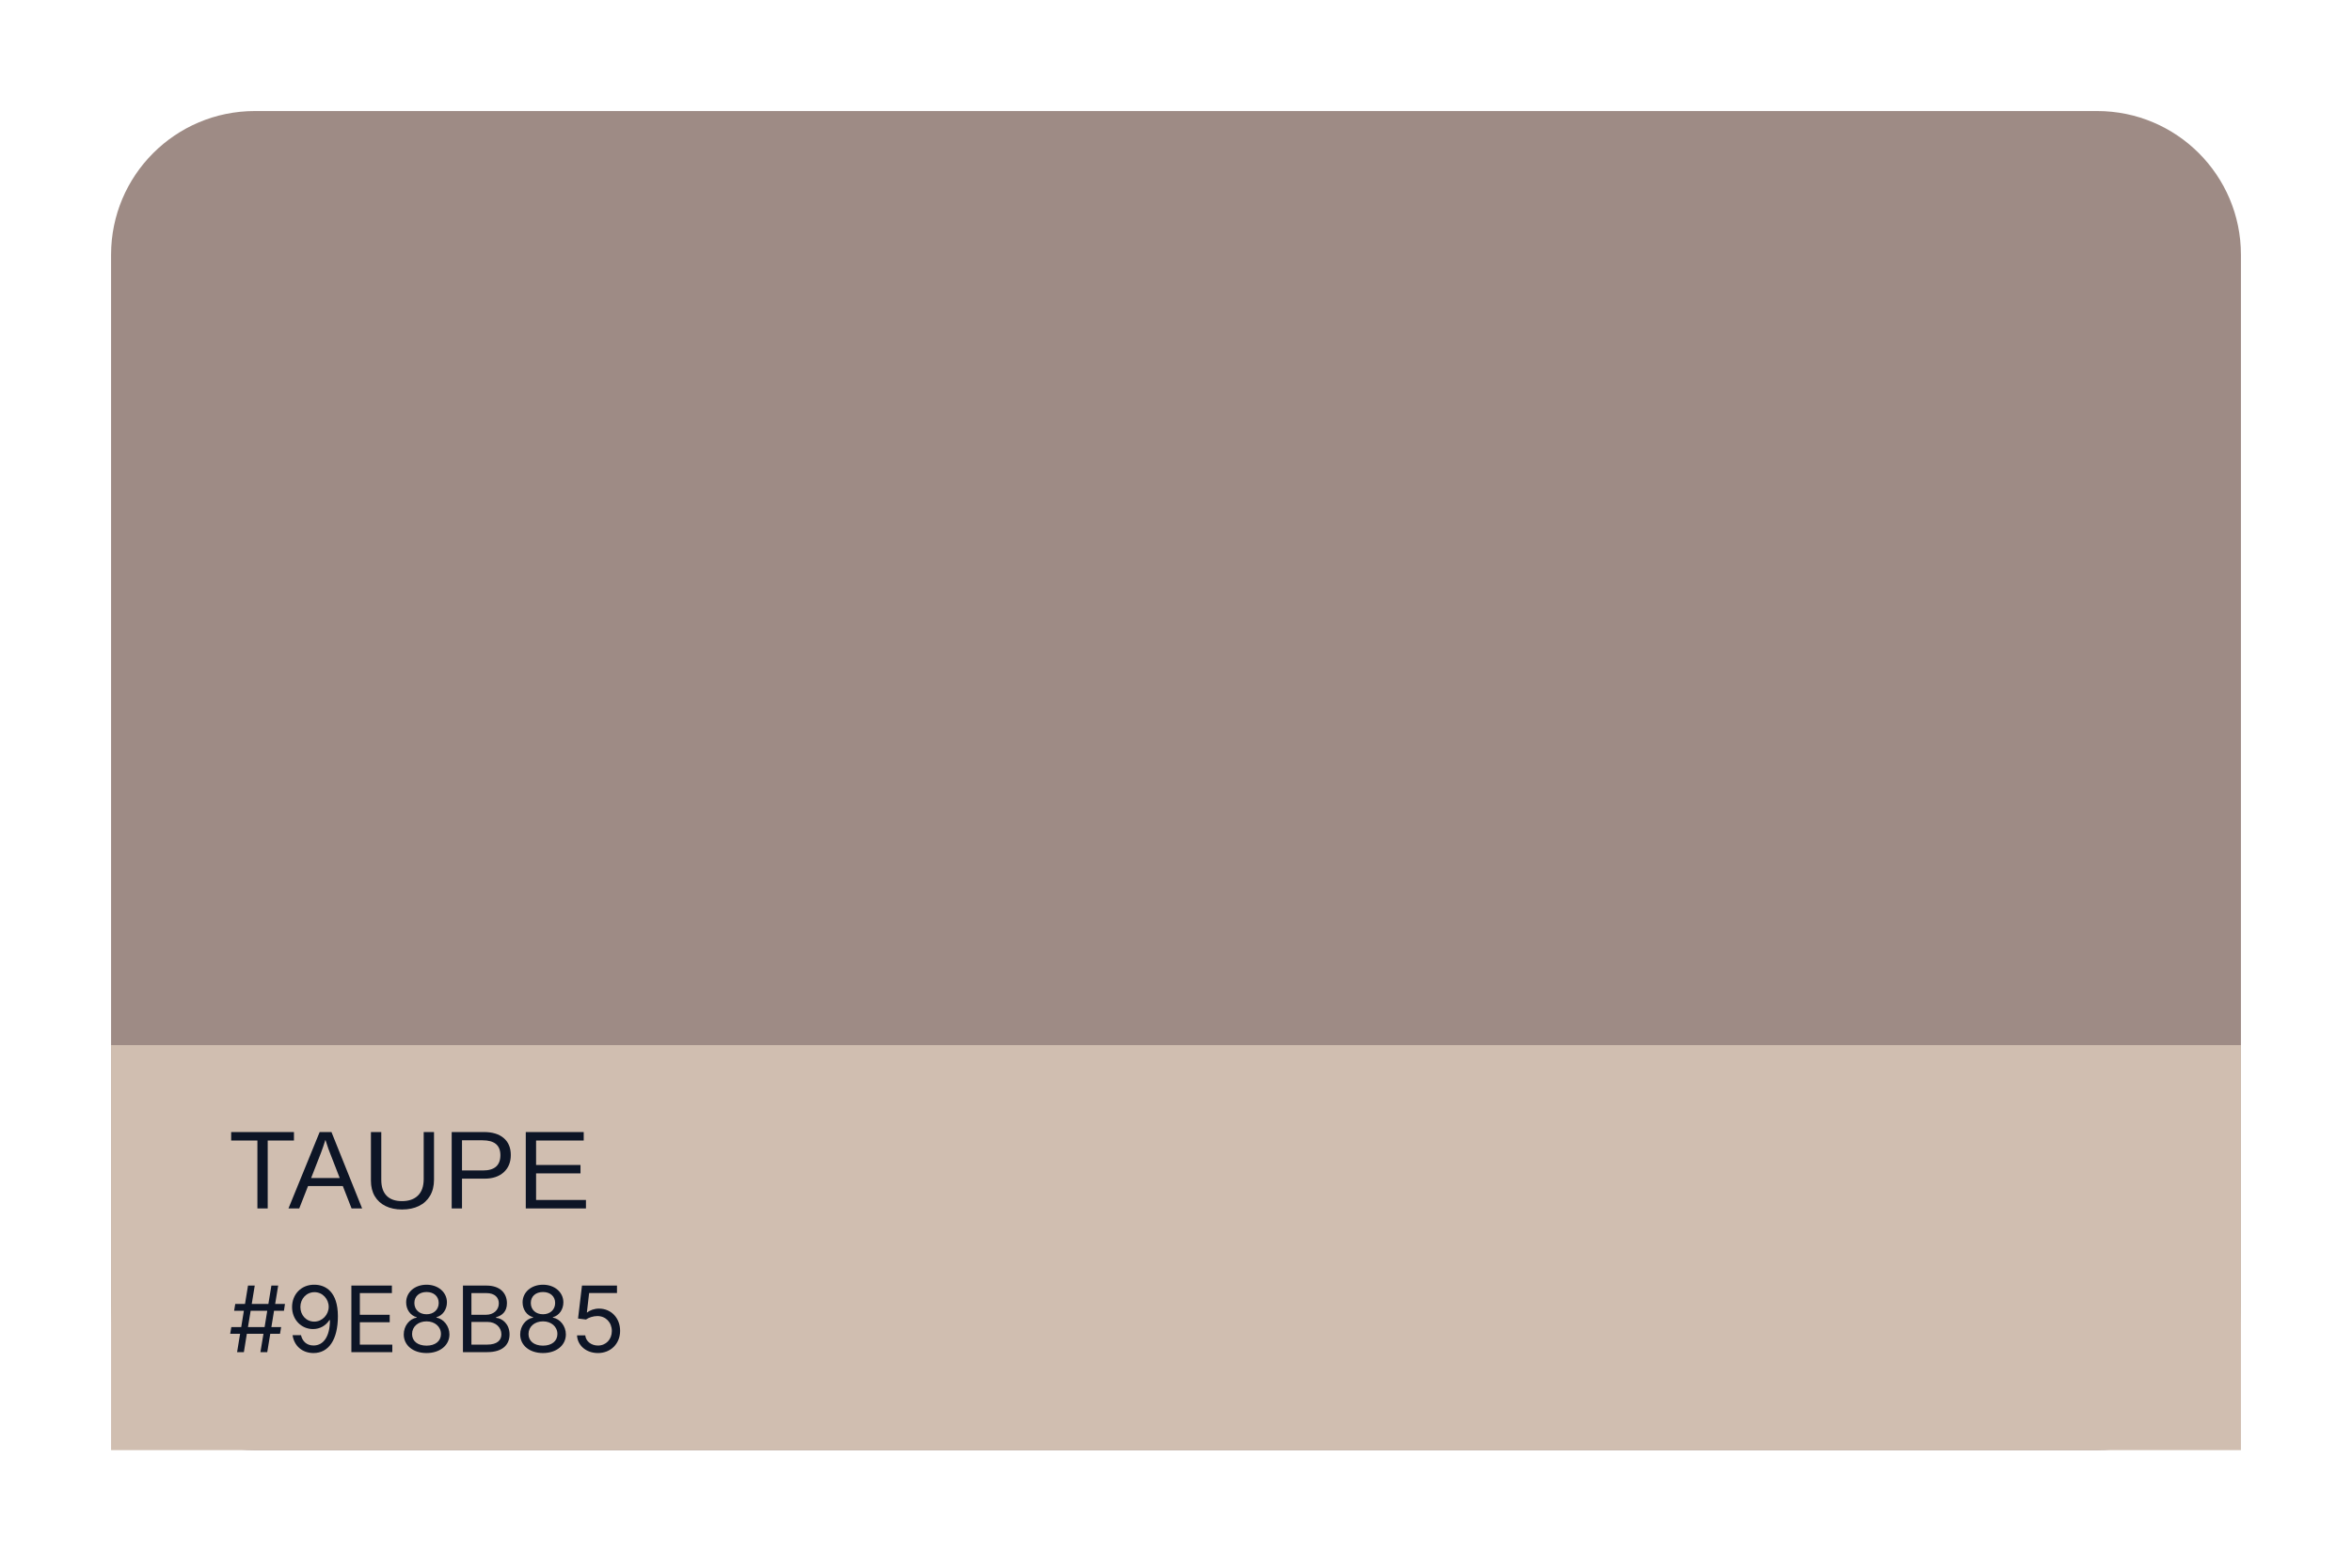
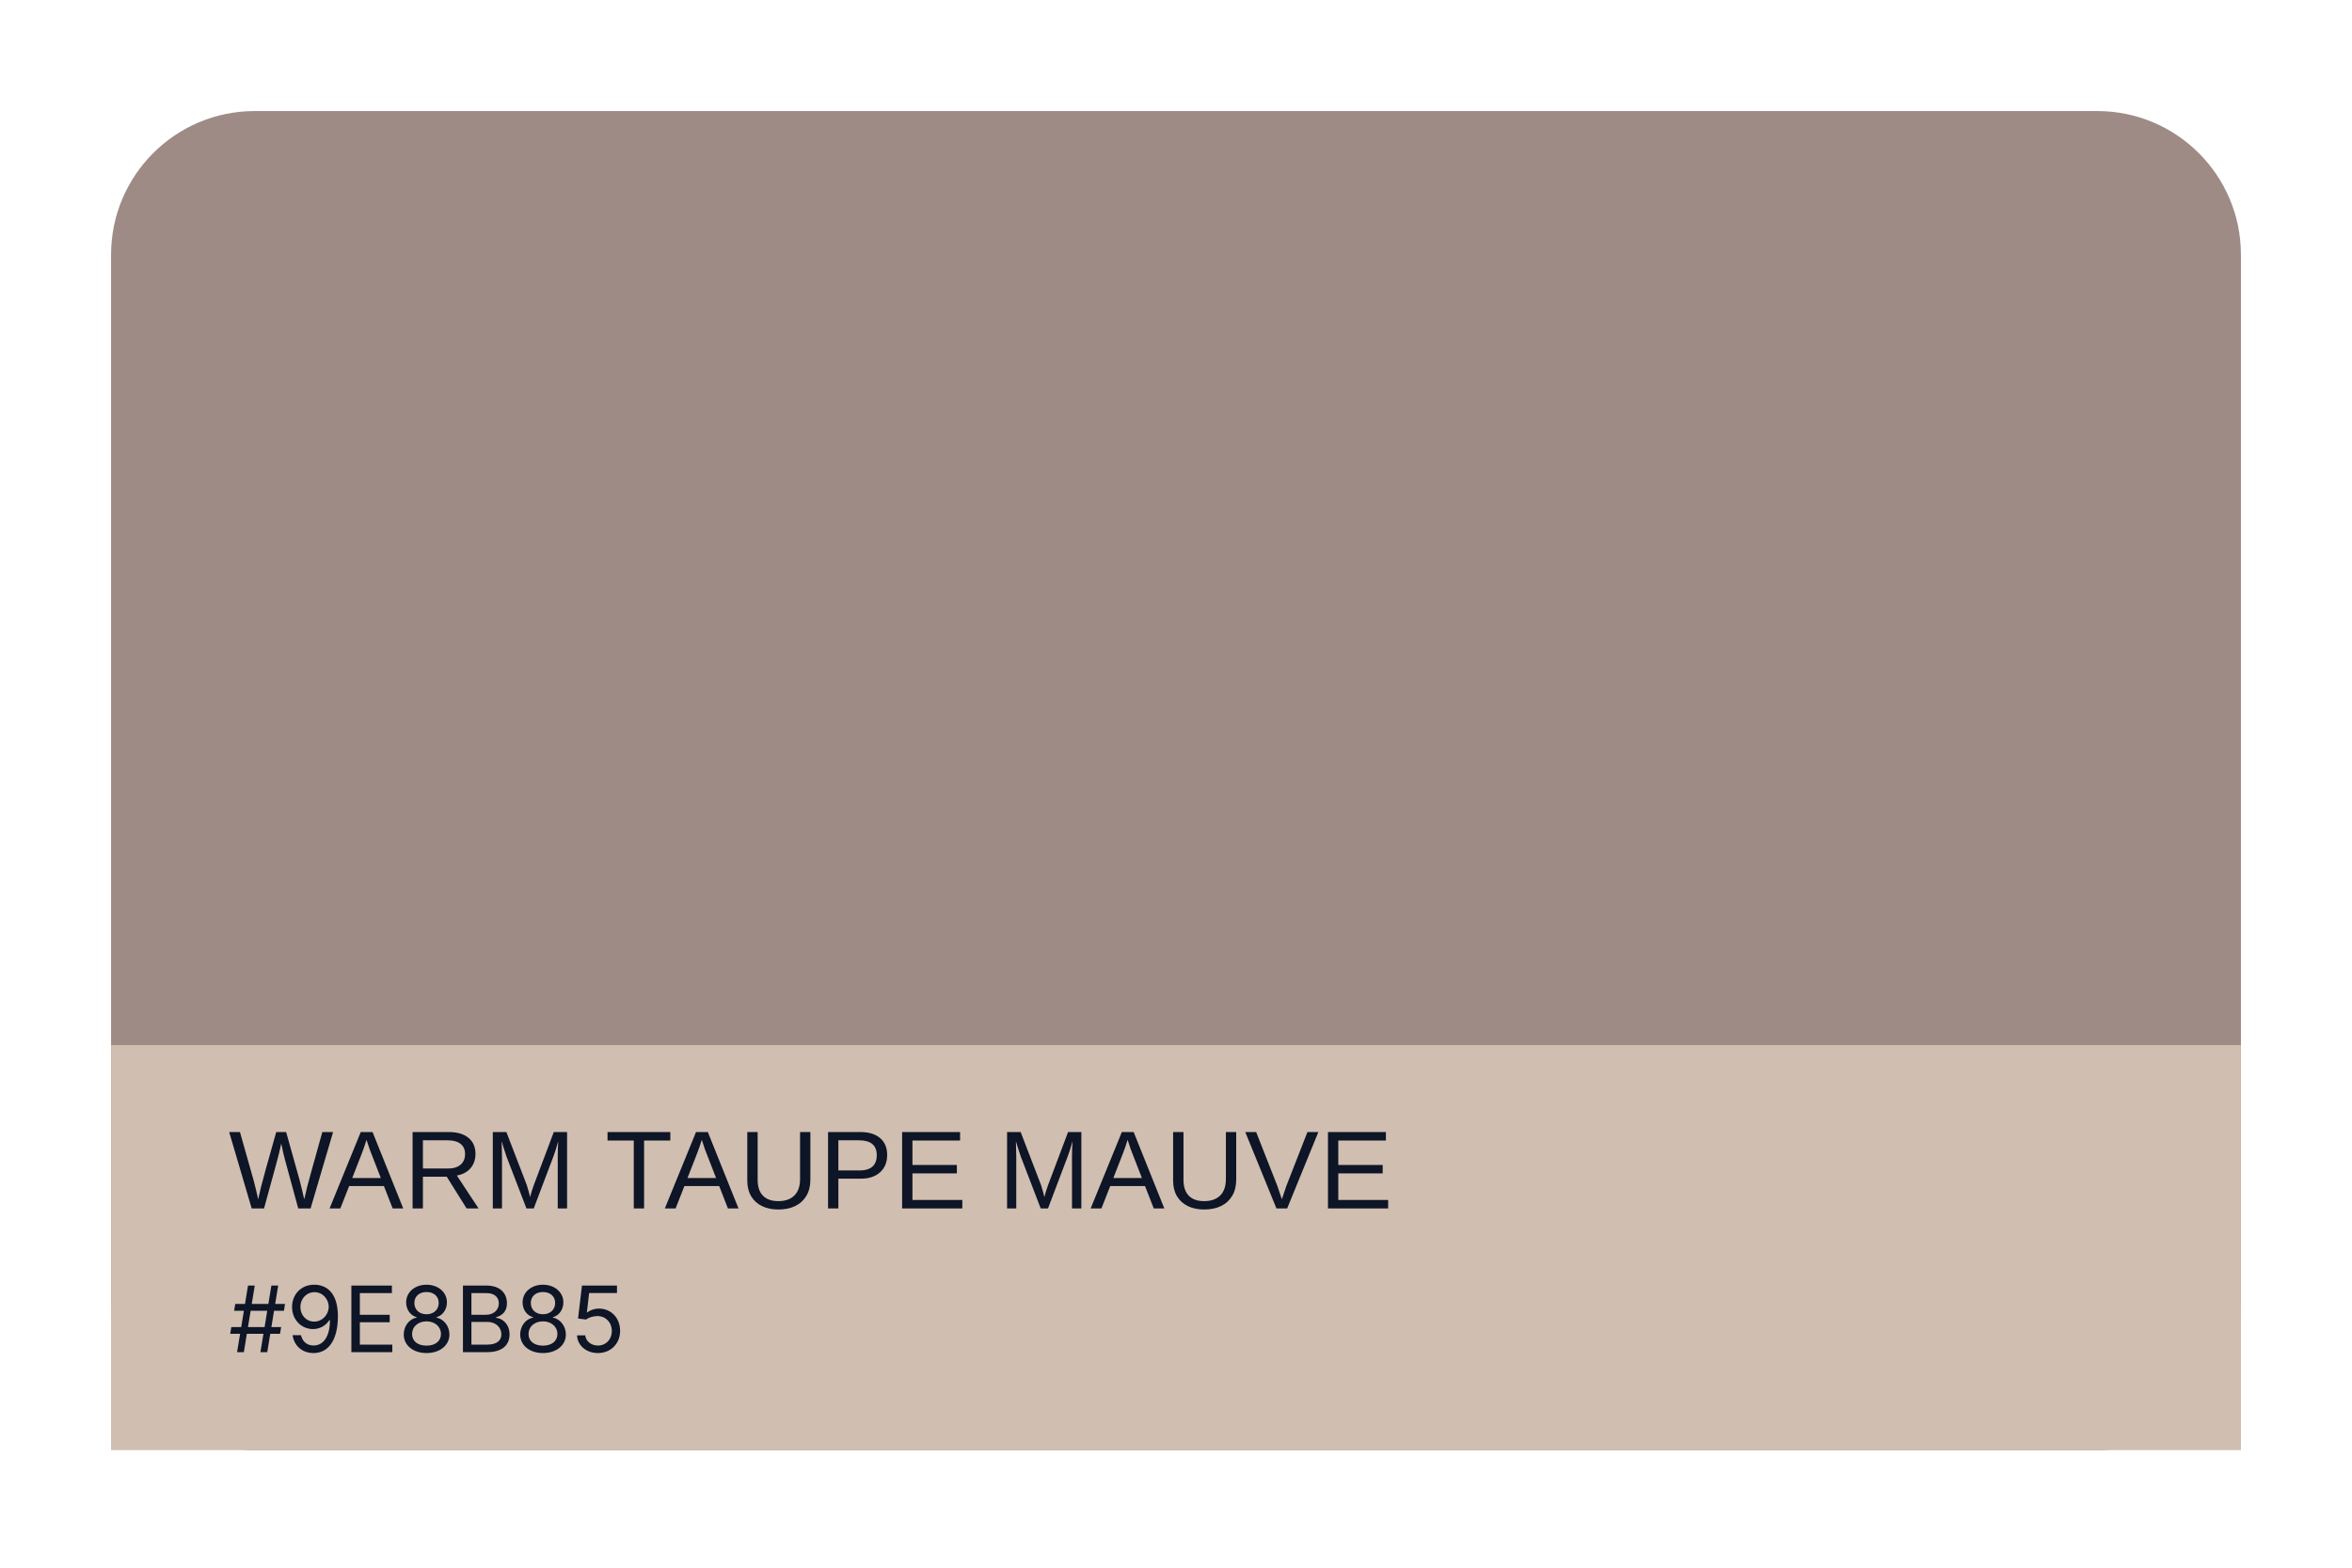
<svg xmlns="http://www.w3.org/2000/svg" width="720" height="480" viewBox="0 0 720 480" role="img" aria-label="LuxSync graphic">
  <defs>
    <linearGradient id="n" x1="0" y1="0" x2="1" y2="1">
      <stop stop-color="#0D1526" />
      <stop offset="1" stop-color="#090E1B" />
    </linearGradient>
    <linearGradient id="m" x1="0" y1="0" x2="1" y2="1">
      <stop stop-color="#FFF2EA" />
      <stop offset=".18" stop-color="#EAC8B9" />
      <stop offset=".42" stop-color="#D6B0A0" />
      <stop offset=".64" stop-color="#9C675C" />
      <stop offset=".82" stop-color="#F2D6C8" />
      <stop offset="1" stop-color="#7D4E49" />
    </linearGradient>
    <linearGradient id="b" x1="0" y1="0" x2="1" y2="1">
      <stop stop-color="#F4FAFF" />
      <stop offset=".45" stop-color="#D7E8FF" />
      <stop offset="1" stop-color="#7B96B2" />
    </linearGradient>
    <radialGradient id="w">
      <stop stop-color="#F9E3D7" stop-opacity=".95" />
      <stop offset=".45" stop-color="#E7A27D" stop-opacity=".45" />
      <stop offset="1" stop-color="#E7A27D" stop-opacity="0" />
    </radialGradient>
    <filter id="g" x="-70%" y="-70%" width="240%" height="240%">
      <feGaussianBlur stdDeviation="13" result="q" />
      <feMerge>
        <feMergeNode in="q" />
        <feMergeNode in="SourceGraphic" />
      </feMerge>
    </filter>
  </defs>
  <rect x="34" y="34" width="652" height="410" rx="44" fill="#9E8B85" />
  <rect x="34" y="320" width="652" height="124" fill="#D0BEB0" />
-   <text x="70" y="370" font-family="Manrope,Arial,sans-serif" font-size="34" fill="#0D1526">TAUPE</text>
+   <text x="70" y="370" font-family="Manrope,Arial,sans-serif" font-size="34" fill="#0D1526">WARM TAUPE MAUVE</text>
  <text x="70" y="414" font-family="Inter,Arial,sans-serif" font-size="28" fill="#0D1526">#9E8B85</text>
</svg>
